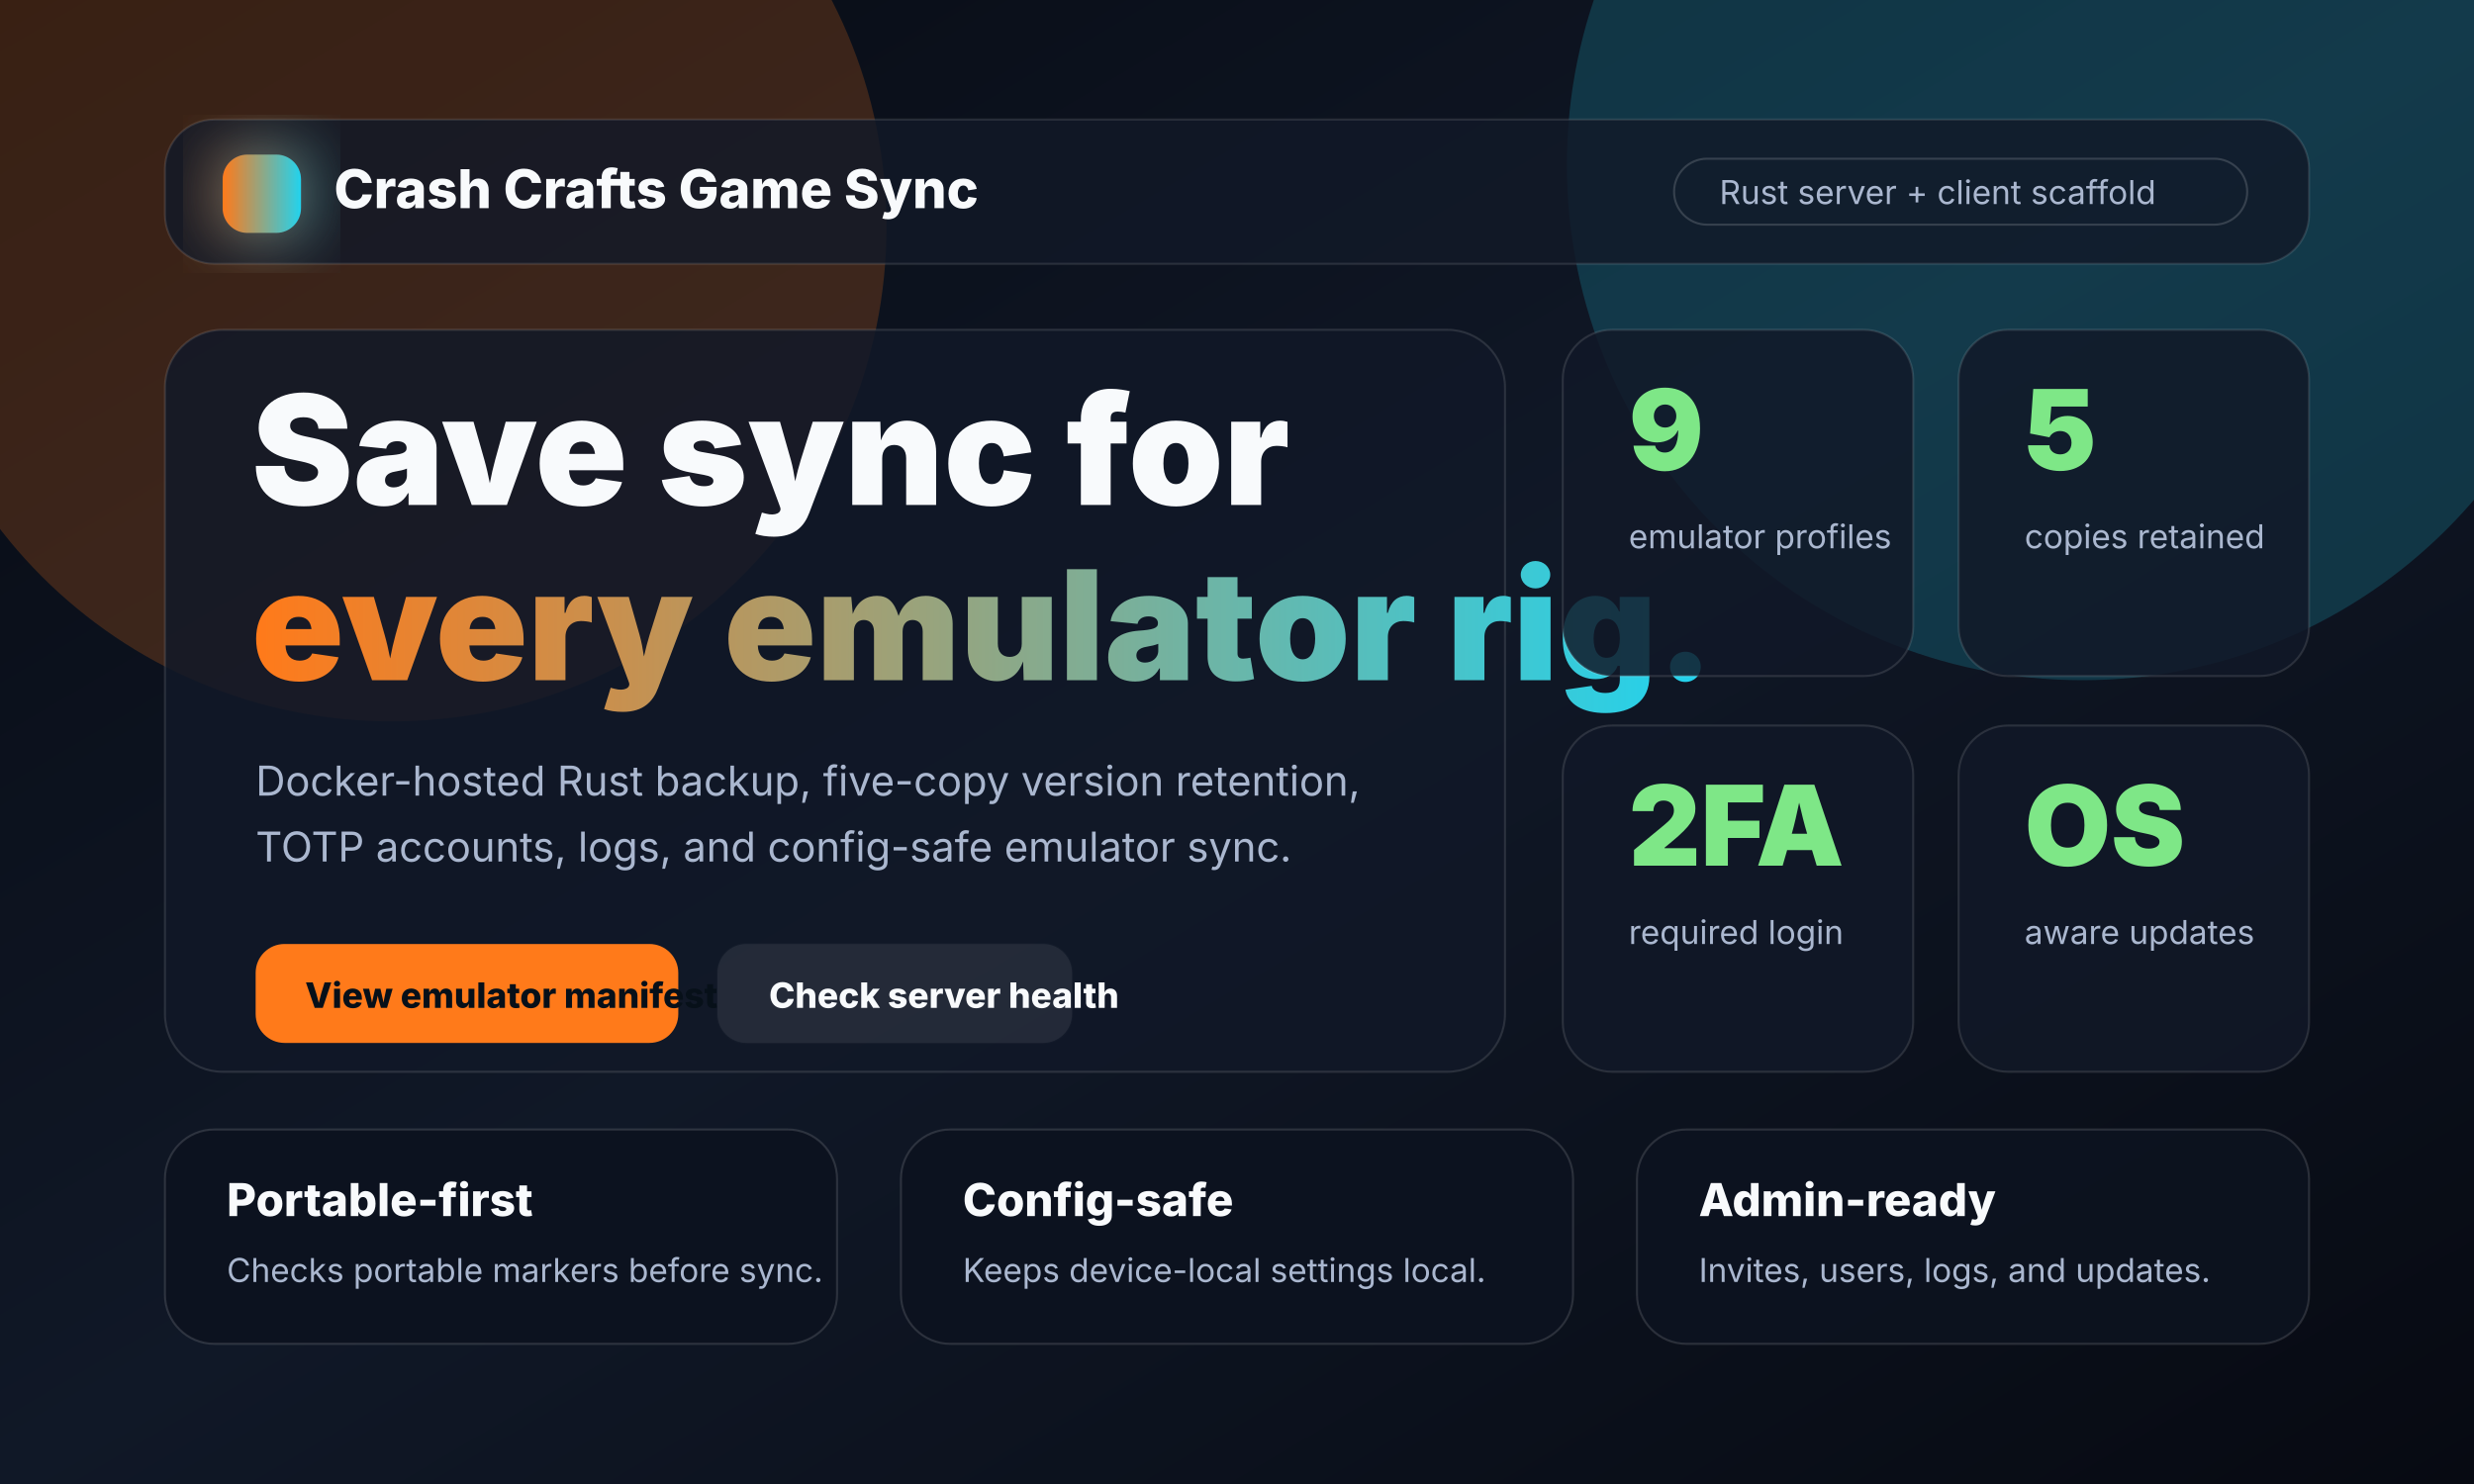
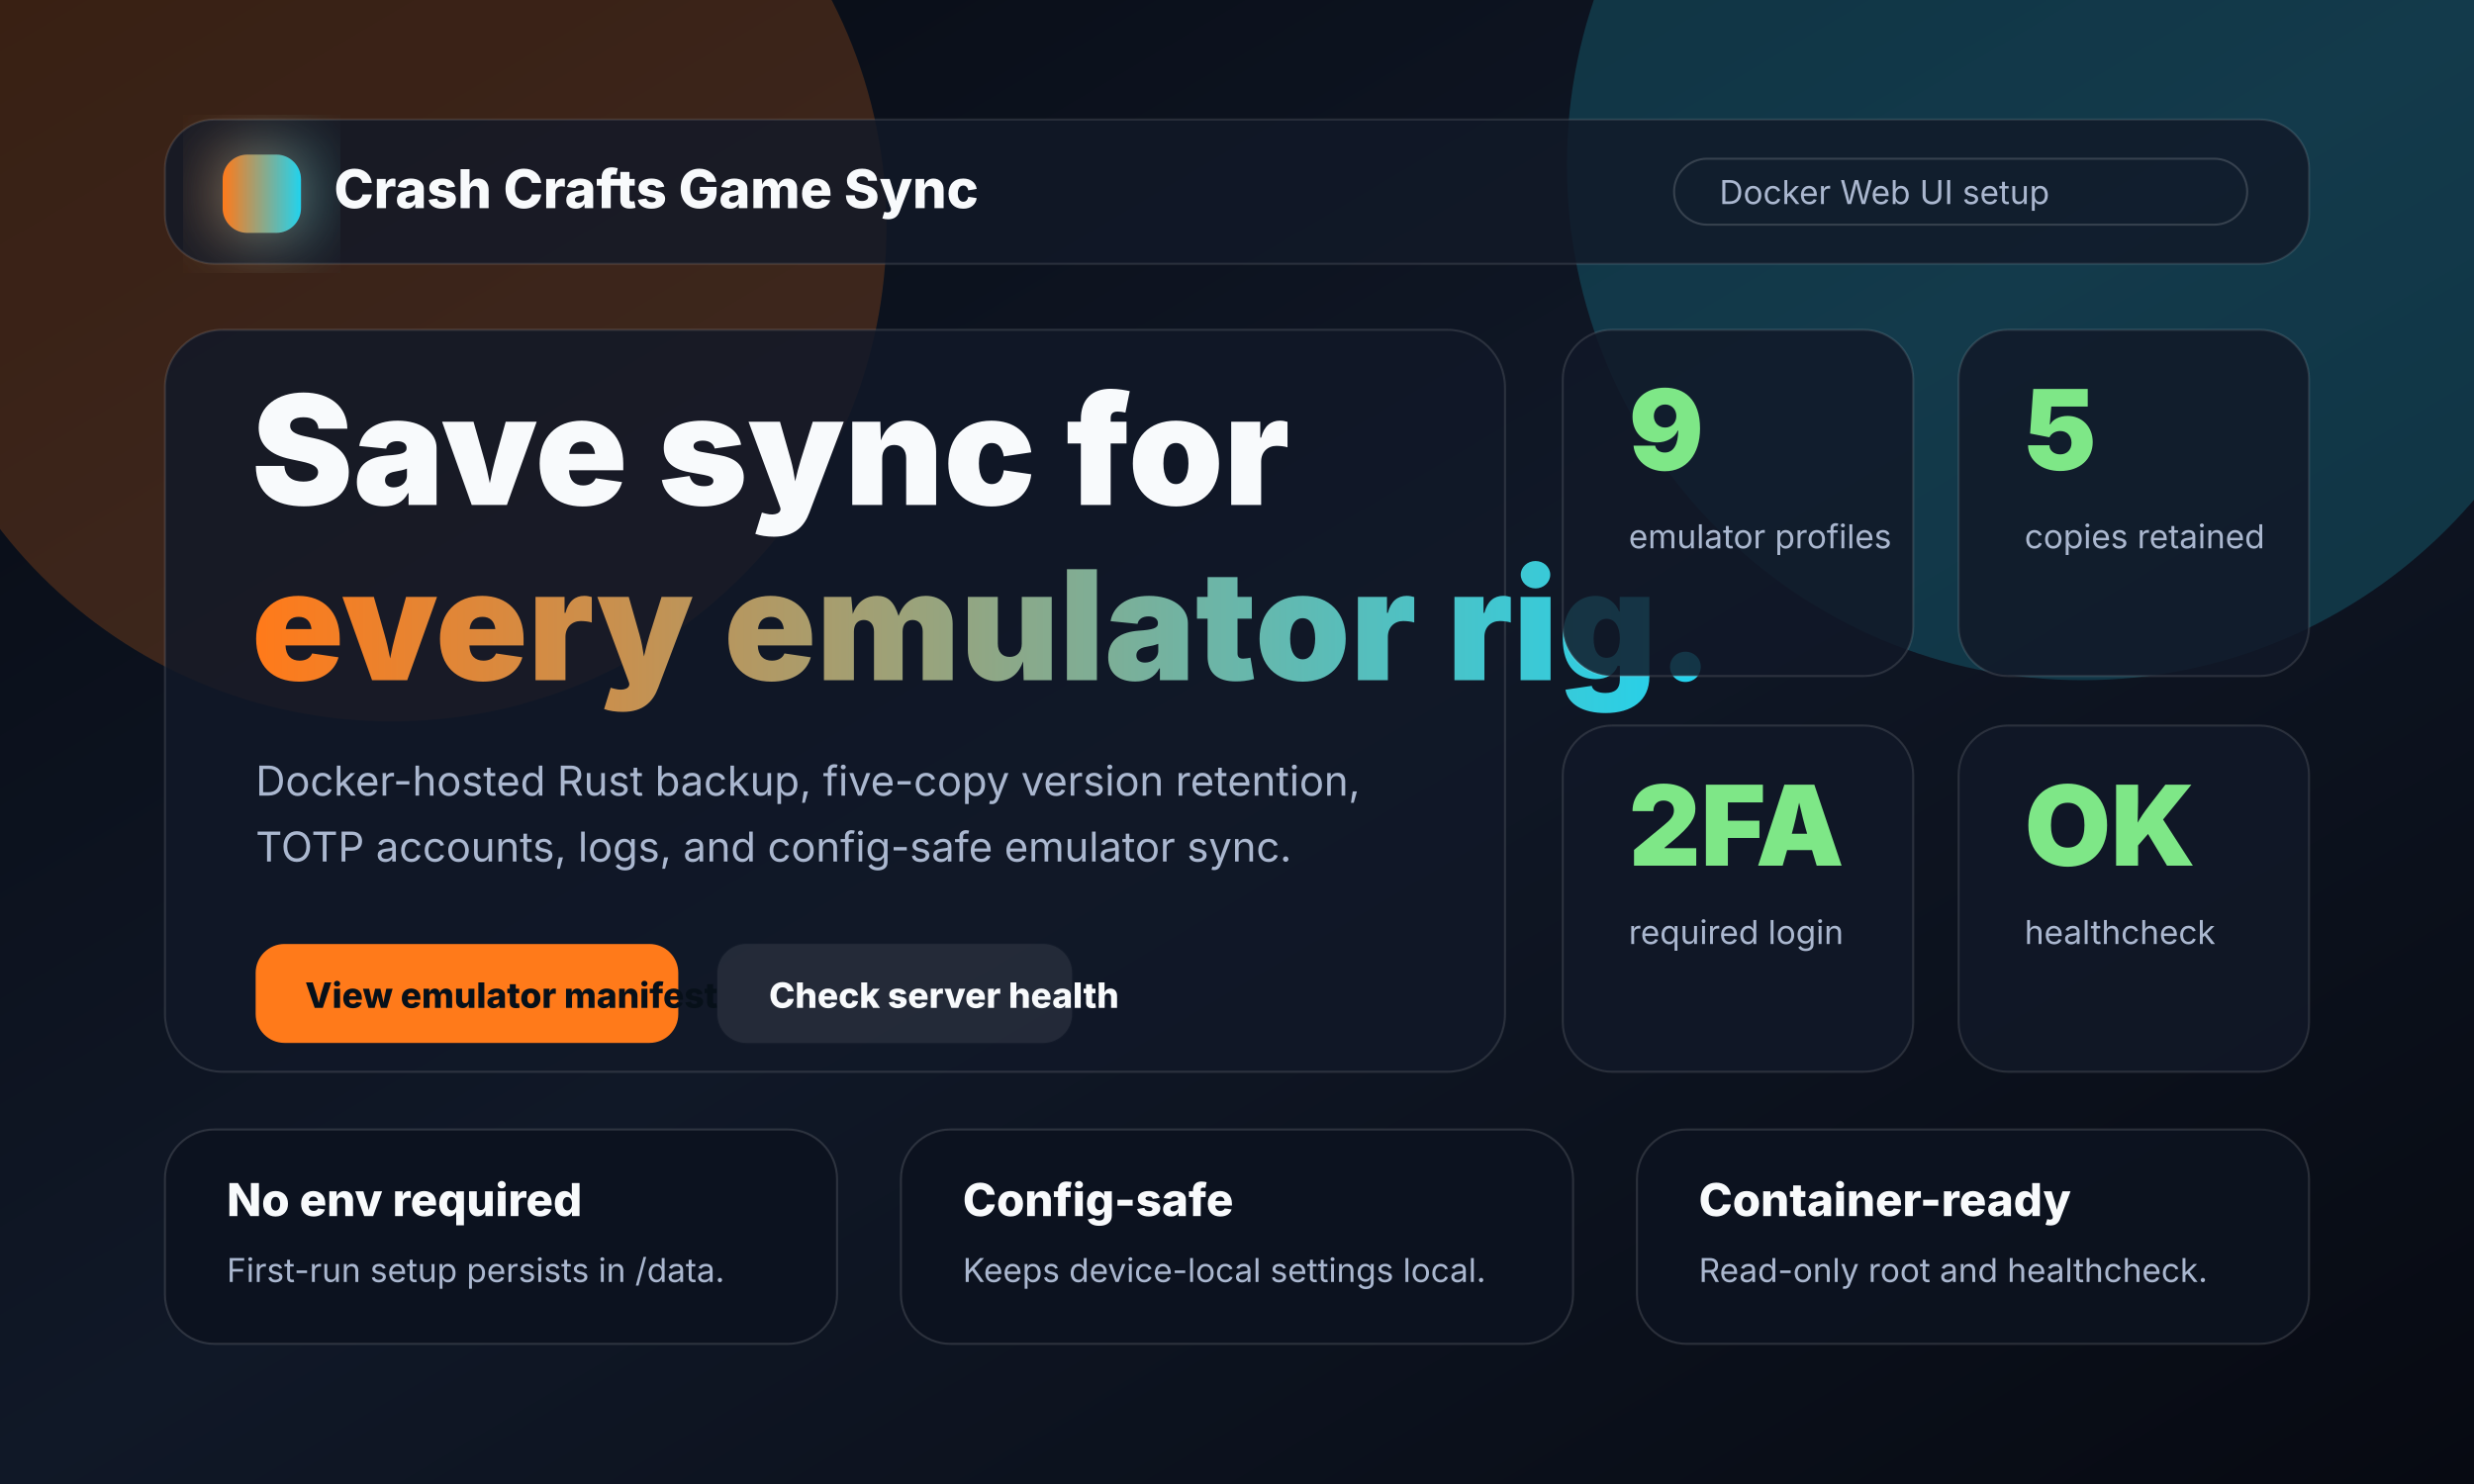
<svg xmlns="http://www.w3.org/2000/svg" width="1200" height="720" viewBox="0 0 1200 720" role="img" aria-labelledby="title desc">
  <defs>
    <linearGradient id="bg" x1="0" x2="1" y1="0" y2="1">
      <stop stop-color="#070a12" />
      <stop offset=".5" stop-color="#101827" />
      <stop offset="1" stop-color="#070a12" />
    </linearGradient>
    <linearGradient id="accent" x1="0" x2="1">
      <stop stop-color="#ff7a1a" />
      <stop offset="1" stop-color="#22d3ee" />
    </linearGradient>
    <filter id="glow" x="-50%" y="-50%" width="200%" height="200%">
      <feGaussianBlur stdDeviation="18" result="blur" />
      <feMerge>
        <feMergeNode in="blur" />
        <feMergeNode in="SourceGraphic" />
      </feMerge>
    </filter>
  </defs>
  <rect width="1200" height="720" fill="url(#bg)" />
  <circle cx="190" cy="110" r="240" fill="#ff7a1a" opacity=".2" />
  <circle cx="1010" cy="80" r="250" fill="#22d3ee" opacity=".18" />
  <rect x="80" y="58" width="1040" height="70" rx="24" fill="#111827" opacity=".82" stroke="#ffffff" stroke-opacity=".14" />
  <rect x="108" y="75" width="38" height="38" rx="12" fill="url(#accent)" filter="url(#glow)" />
  <text x="162" y="101" fill="#f8fafc" font-family="Inter, Arial, sans-serif" font-size="26" font-weight="800">Crash Crafts Game Sync</text>
  <rect x="812" y="77" width="278" height="32" rx="16" fill="none" stroke="#ffffff" stroke-opacity=".16" />
-   <text x="834" y="99" fill="#aab7cf" font-family="Inter, Arial, sans-serif" font-size="16">Rust server + client scaffold</text>
+   <text x="834" y="99" fill="#aab7cf" font-family="Inter, Arial, sans-serif" font-size="16">Docker Web UI setup</text>
  <rect x="80" y="160" width="650" height="360" rx="28" fill="#111827" opacity=".84" stroke="#ffffff" stroke-opacity=".14" />
  <text x="122" y="245" fill="#f8fafc" font-family="Inter, Arial, sans-serif" font-size="74" font-weight="900">Save sync for</text>
  <text x="122" y="330" fill="url(#accent)" font-family="Inter, Arial, sans-serif" font-size="74" font-weight="900">every emulator rig.</text>
  <text x="124" y="386" fill="#aab7cf" font-family="Inter, Arial, sans-serif" font-size="20">Docker-hosted Rust backup, five-copy version retention,</text>
  <text x="124" y="418" fill="#aab7cf" font-family="Inter, Arial, sans-serif" font-size="20">TOTP accounts, logs, and config-safe emulator sync.</text>
  <rect x="124" y="458" width="205" height="48" rx="14" fill="#ff7a1a" />
  <text x="148" y="489" fill="#071019" font-family="Inter, Arial, sans-serif" font-size="17" font-weight="800">View emulator manifest</text>
  <rect x="348" y="458" width="172" height="48" rx="14" fill="#ffffff" opacity=".08" stroke="#ffffff" stroke-opacity=".16" />
  <text x="373" y="489" fill="#f8fafc" font-family="Inter, Arial, sans-serif" font-size="17" font-weight="800">Check server health</text>
  <g font-family="Inter, Arial, sans-serif">
    <rect x="758" y="160" width="170" height="168" rx="24" fill="#111827" opacity=".84" stroke="#ffffff" stroke-opacity=".14" />
    <text x="790" y="228" fill="#7ee787" font-size="54" font-weight="900">9</text>
    <text x="790" y="266" fill="#aab7cf" font-size="16">emulator profiles</text>
    <rect x="950" y="160" width="170" height="168" rx="24" fill="#111827" opacity=".84" stroke="#ffffff" stroke-opacity=".14" />
    <text x="982" y="228" fill="#7ee787" font-size="54" font-weight="900">5</text>
    <text x="982" y="266" fill="#aab7cf" font-size="16">copies retained</text>
    <rect x="758" y="352" width="170" height="168" rx="24" fill="#111827" opacity=".84" stroke="#ffffff" stroke-opacity=".14" />
    <text x="790" y="420" fill="#7ee787" font-size="54" font-weight="900">2FA</text>
    <text x="790" y="458" fill="#aab7cf" font-size="16">required login</text>
    <rect x="950" y="352" width="170" height="168" rx="24" fill="#111827" opacity=".84" stroke="#ffffff" stroke-opacity=".14" />
-     <text x="982" y="420" fill="#7ee787" font-size="54" font-weight="900">OS</text>
-     <text x="982" y="458" fill="#aab7cf" font-size="16">aware updates</text>
+     <text x="982" y="420" fill="#7ee787" font-size="54" font-weight="900">OK</text>
+     <text x="982" y="458" fill="#aab7cf" font-size="16">healthcheck</text>
  </g>
  <g font-family="Inter, Arial, sans-serif">
    <rect x="80" y="548" width="326" height="104" rx="24" fill="#0c121f" opacity=".94" stroke="#ffffff" stroke-opacity=".14" />
-     <text x="110" y="590" fill="#f8fafc" font-size="22" font-weight="800">Portable-first</text>
-     <text x="110" y="622" fill="#aab7cf" font-size="16">Checks portable markers before sync.</text>
+     <text x="110" y="590" fill="#f8fafc" font-size="22" font-weight="800">No env required</text>
+     <text x="110" y="622" fill="#aab7cf" font-size="16">First-run setup persists in /data.</text>
    <rect x="437" y="548" width="326" height="104" rx="24" fill="#0c121f" opacity=".94" stroke="#ffffff" stroke-opacity=".14" />
    <text x="467" y="590" fill="#f8fafc" font-size="22" font-weight="800">Config-safe</text>
    <text x="467" y="622" fill="#aab7cf" font-size="16">Keeps device-local settings local.</text>
    <rect x="794" y="548" width="326" height="104" rx="24" fill="#0c121f" opacity=".94" stroke="#ffffff" stroke-opacity=".14" />
-     <text x="824" y="590" fill="#f8fafc" font-size="22" font-weight="800">Admin-ready</text>
-     <text x="824" y="622" fill="#aab7cf" font-size="16">Invites, users, logs, and updates.</text>
+     <text x="824" y="590" fill="#f8fafc" font-size="22" font-weight="800">Container-ready</text>
+     <text x="824" y="622" fill="#aab7cf" font-size="16">Read-only root and healthcheck.</text>
  </g>
</svg>
